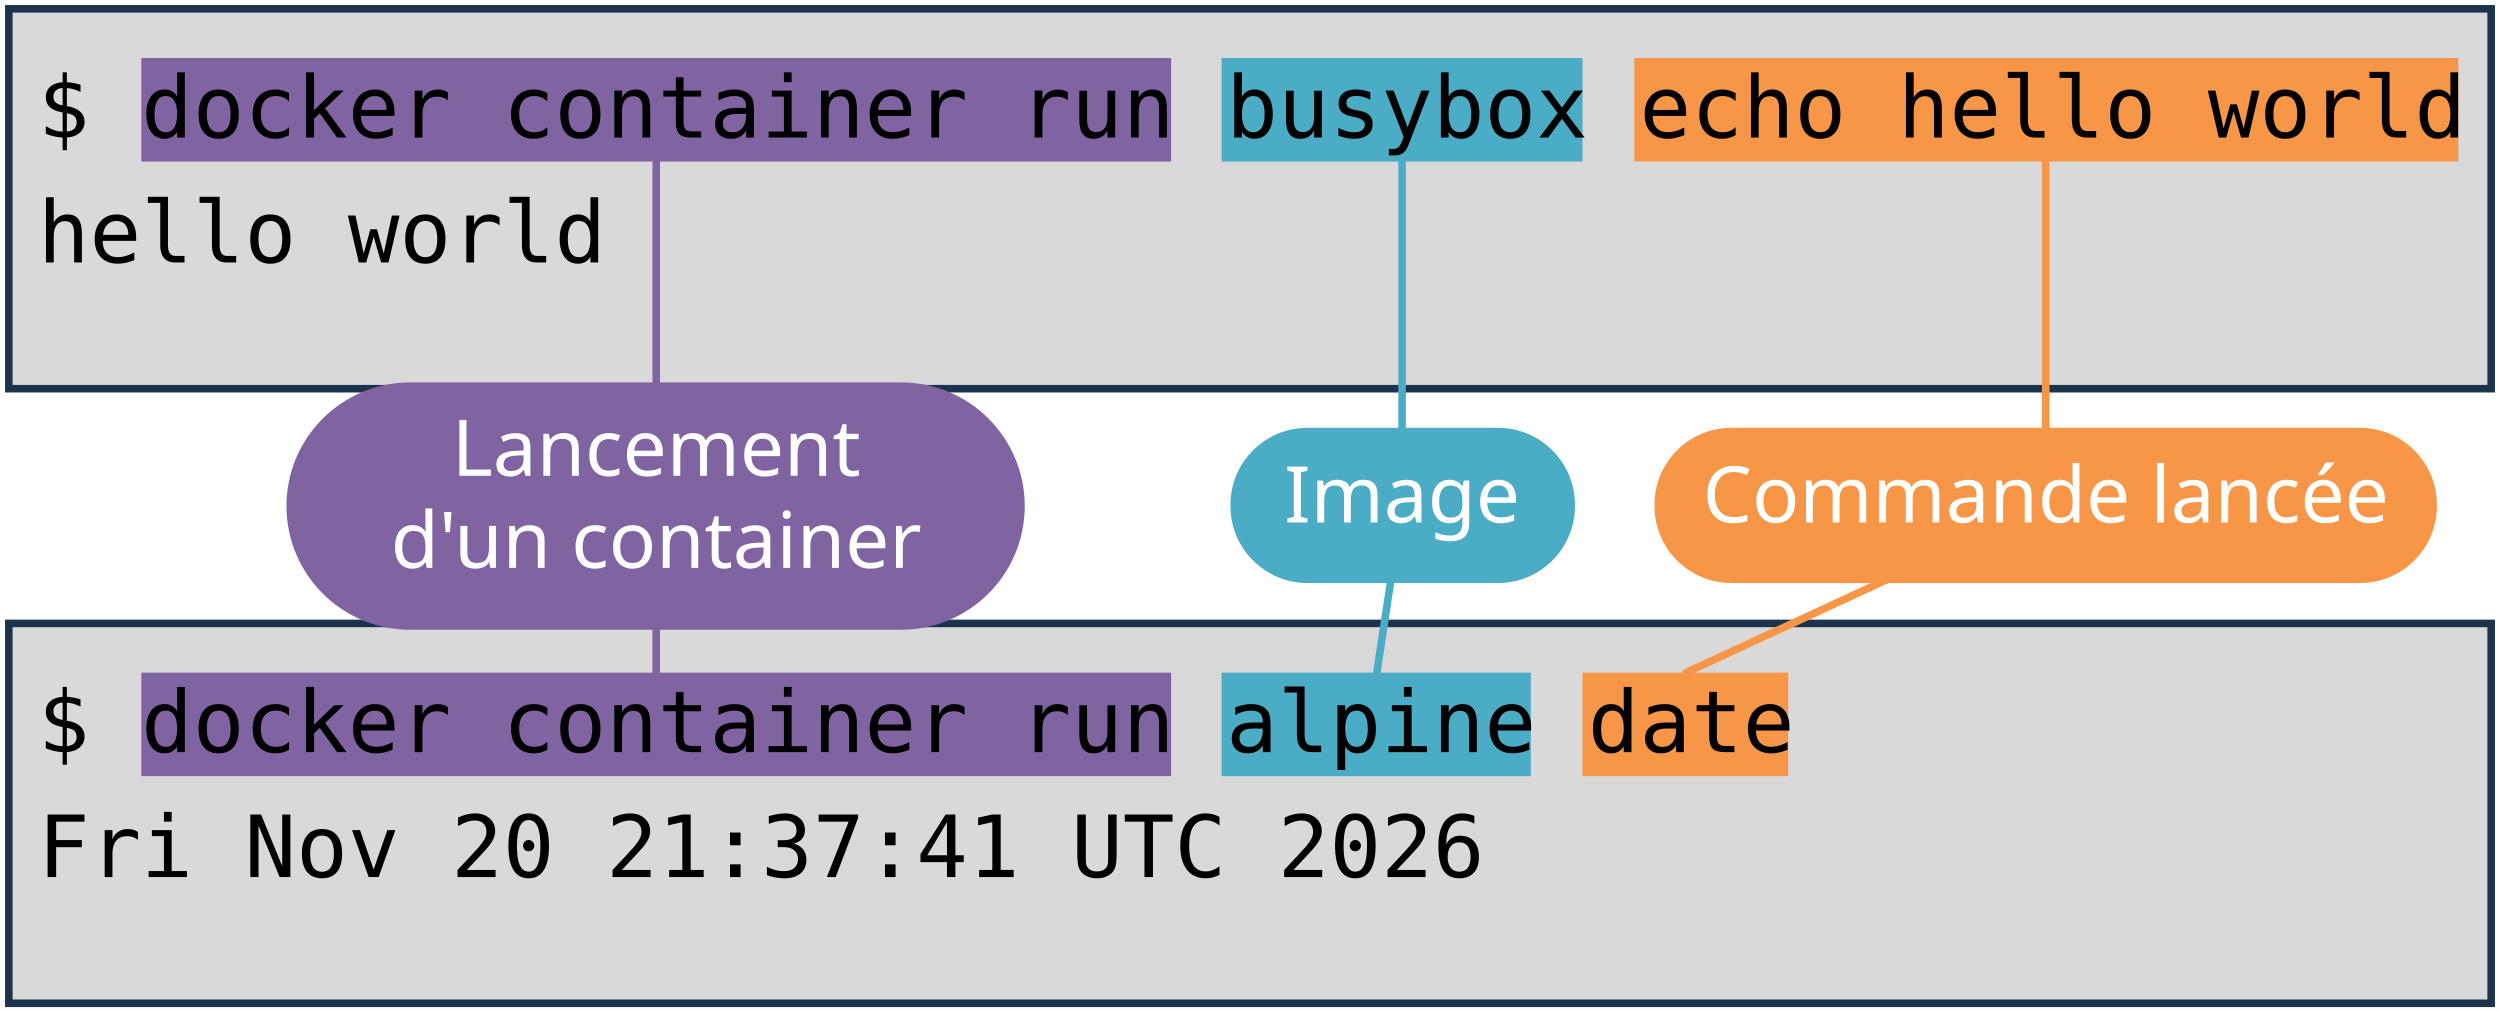
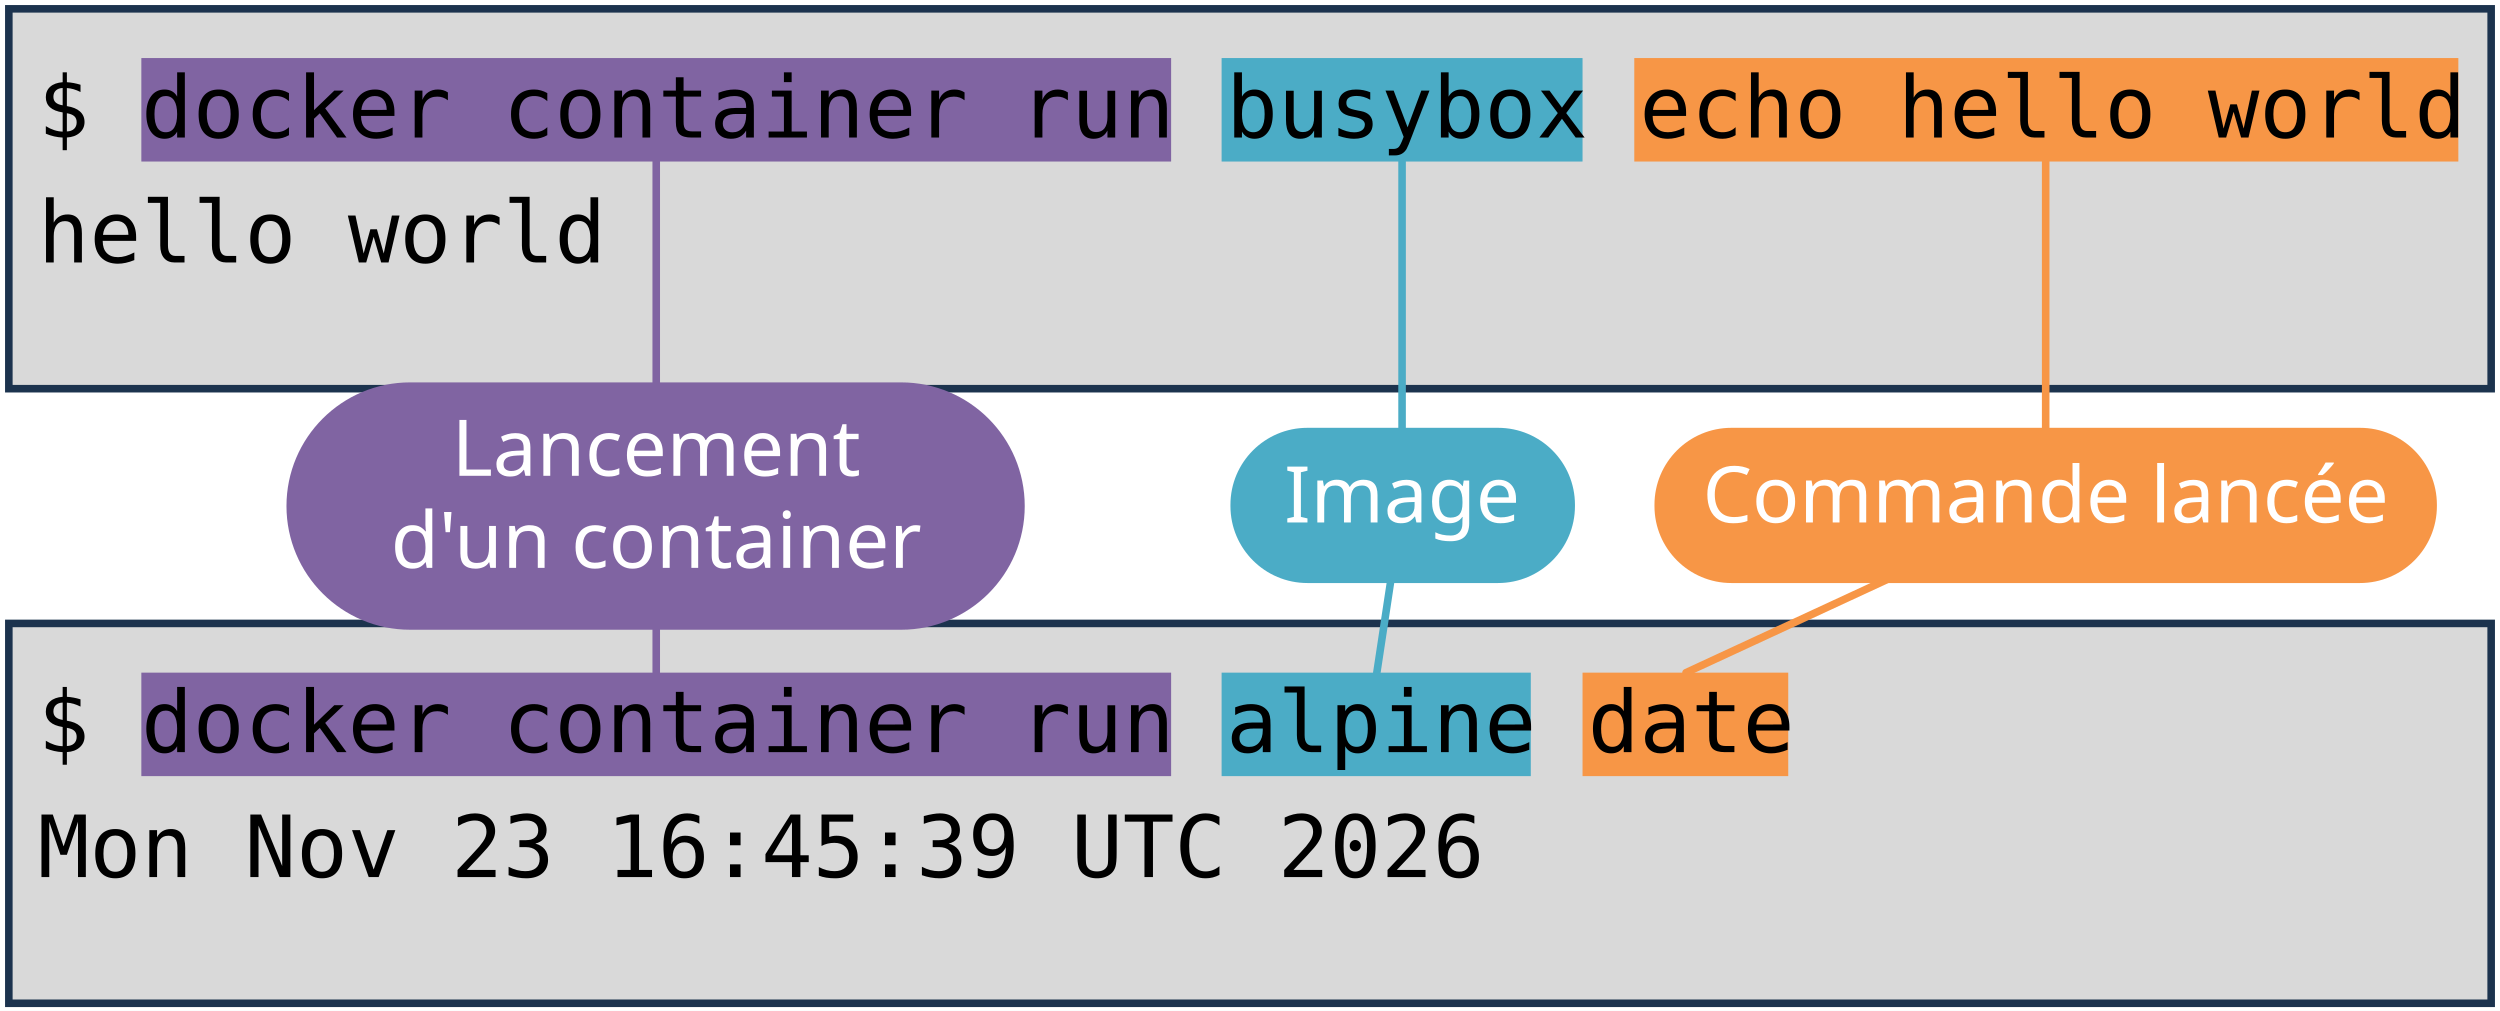
<svg xmlns="http://www.w3.org/2000/svg" viewBox="0 0 1981 801" width="1981" height="801" role="img" aria-label="Deux terminaux : docker container run busybox echo hello world, et docker container run alpine date. Annotations : lancement d'un container, image, commande lancée.">
  <style>
    .code { font-family: "DejaVu Sans Mono", Menlo, Consolas, monospace; font-size: 68px; fill: #000000; }
    .pill { font-family: "Trebuchet MS", "Century Gothic", Verdana, sans-serif; font-size: 62px; text-anchor: middle; }
  </style>
  <rect width="1981" height="801" fill="#FFFFFF" />
  <rect x="7" y="7" width="1967" height="301" fill="#D9D9D9" stroke="#1C334E" stroke-width="6" />
  <rect x="7" y="494" width="1967" height="301" fill="#D9D9D9" stroke="#1C334E" stroke-width="6" />
  <rect x="112" y="46" width="816" height="82" fill="#8064A2" />
  <rect x="112" y="533" width="816" height="82" fill="#8064A2" />
  <rect x="968" y="46" width="286" height="82" fill="#4BACC6" />
  <rect x="968" y="533" width="245" height="82" fill="#4BACC6" />
  <rect x="1295" y="46" width="653" height="82" fill="#F79646" />
  <rect x="1254" y="533" width="163" height="82" fill="#F79646" />
  <text x="30" y="109" class="code" xml:space="preserve">$ docker container run busybox echo hello world</text>
  <text x="30" y="208" class="code" xml:space="preserve">hello world</text>
  <text x="30" y="596" class="code" xml:space="preserve">$ docker container run alpine date</text>
-   <text x="30" y="695" class="code" xml:space="preserve">Fri Nov 20 21:37:41 UTC 2026</text>
+   <text x="30" y="695" class="code" xml:space="preserve">Mon Nov 23 16:45:39 UTC 2026</text>
  <path d="M 520 401 L 520 128" stroke="#8064A2" stroke-width="6" fill="none" stroke-linecap="round" />
  <path d="M 520 401 L 520 533" stroke="#8064A2" stroke-width="6" fill="none" stroke-linecap="round" />
  <rect x="227" y="303" width="585" height="196" rx="98" fill="#8064A2" />
  <text x="520" y="377" class="pill" fill="#FFFFFF">Lancement</text>
  <text x="520" y="450" class="pill" fill="#FFFFFF">d'un container</text>
  <path d="M 1111 401 L 1111 128" stroke="#4BACC6" stroke-width="6" fill="none" stroke-linecap="round" />
  <path d="M 1111 401 L 1091 533" stroke="#4BACC6" stroke-width="6" fill="none" stroke-linecap="round" />
  <rect x="975" y="339" width="273" height="123" rx="61" fill="#4BACC6" />
  <text x="1111" y="414" class="pill" fill="#FFFFFF">Image</text>
  <path d="M 1621 401 L 1621 128" stroke="#F79646" stroke-width="6" fill="none" stroke-linecap="round" />
  <path d="M 1621 401 L 1336 533" stroke="#F79646" stroke-width="6" fill="none" stroke-linecap="round" />
  <rect x="1311" y="339" width="620" height="123" rx="61" fill="#F79646" />
  <text x="1621" y="414" class="pill" fill="#FFFFFF">Commande lancée</text>
</svg>
